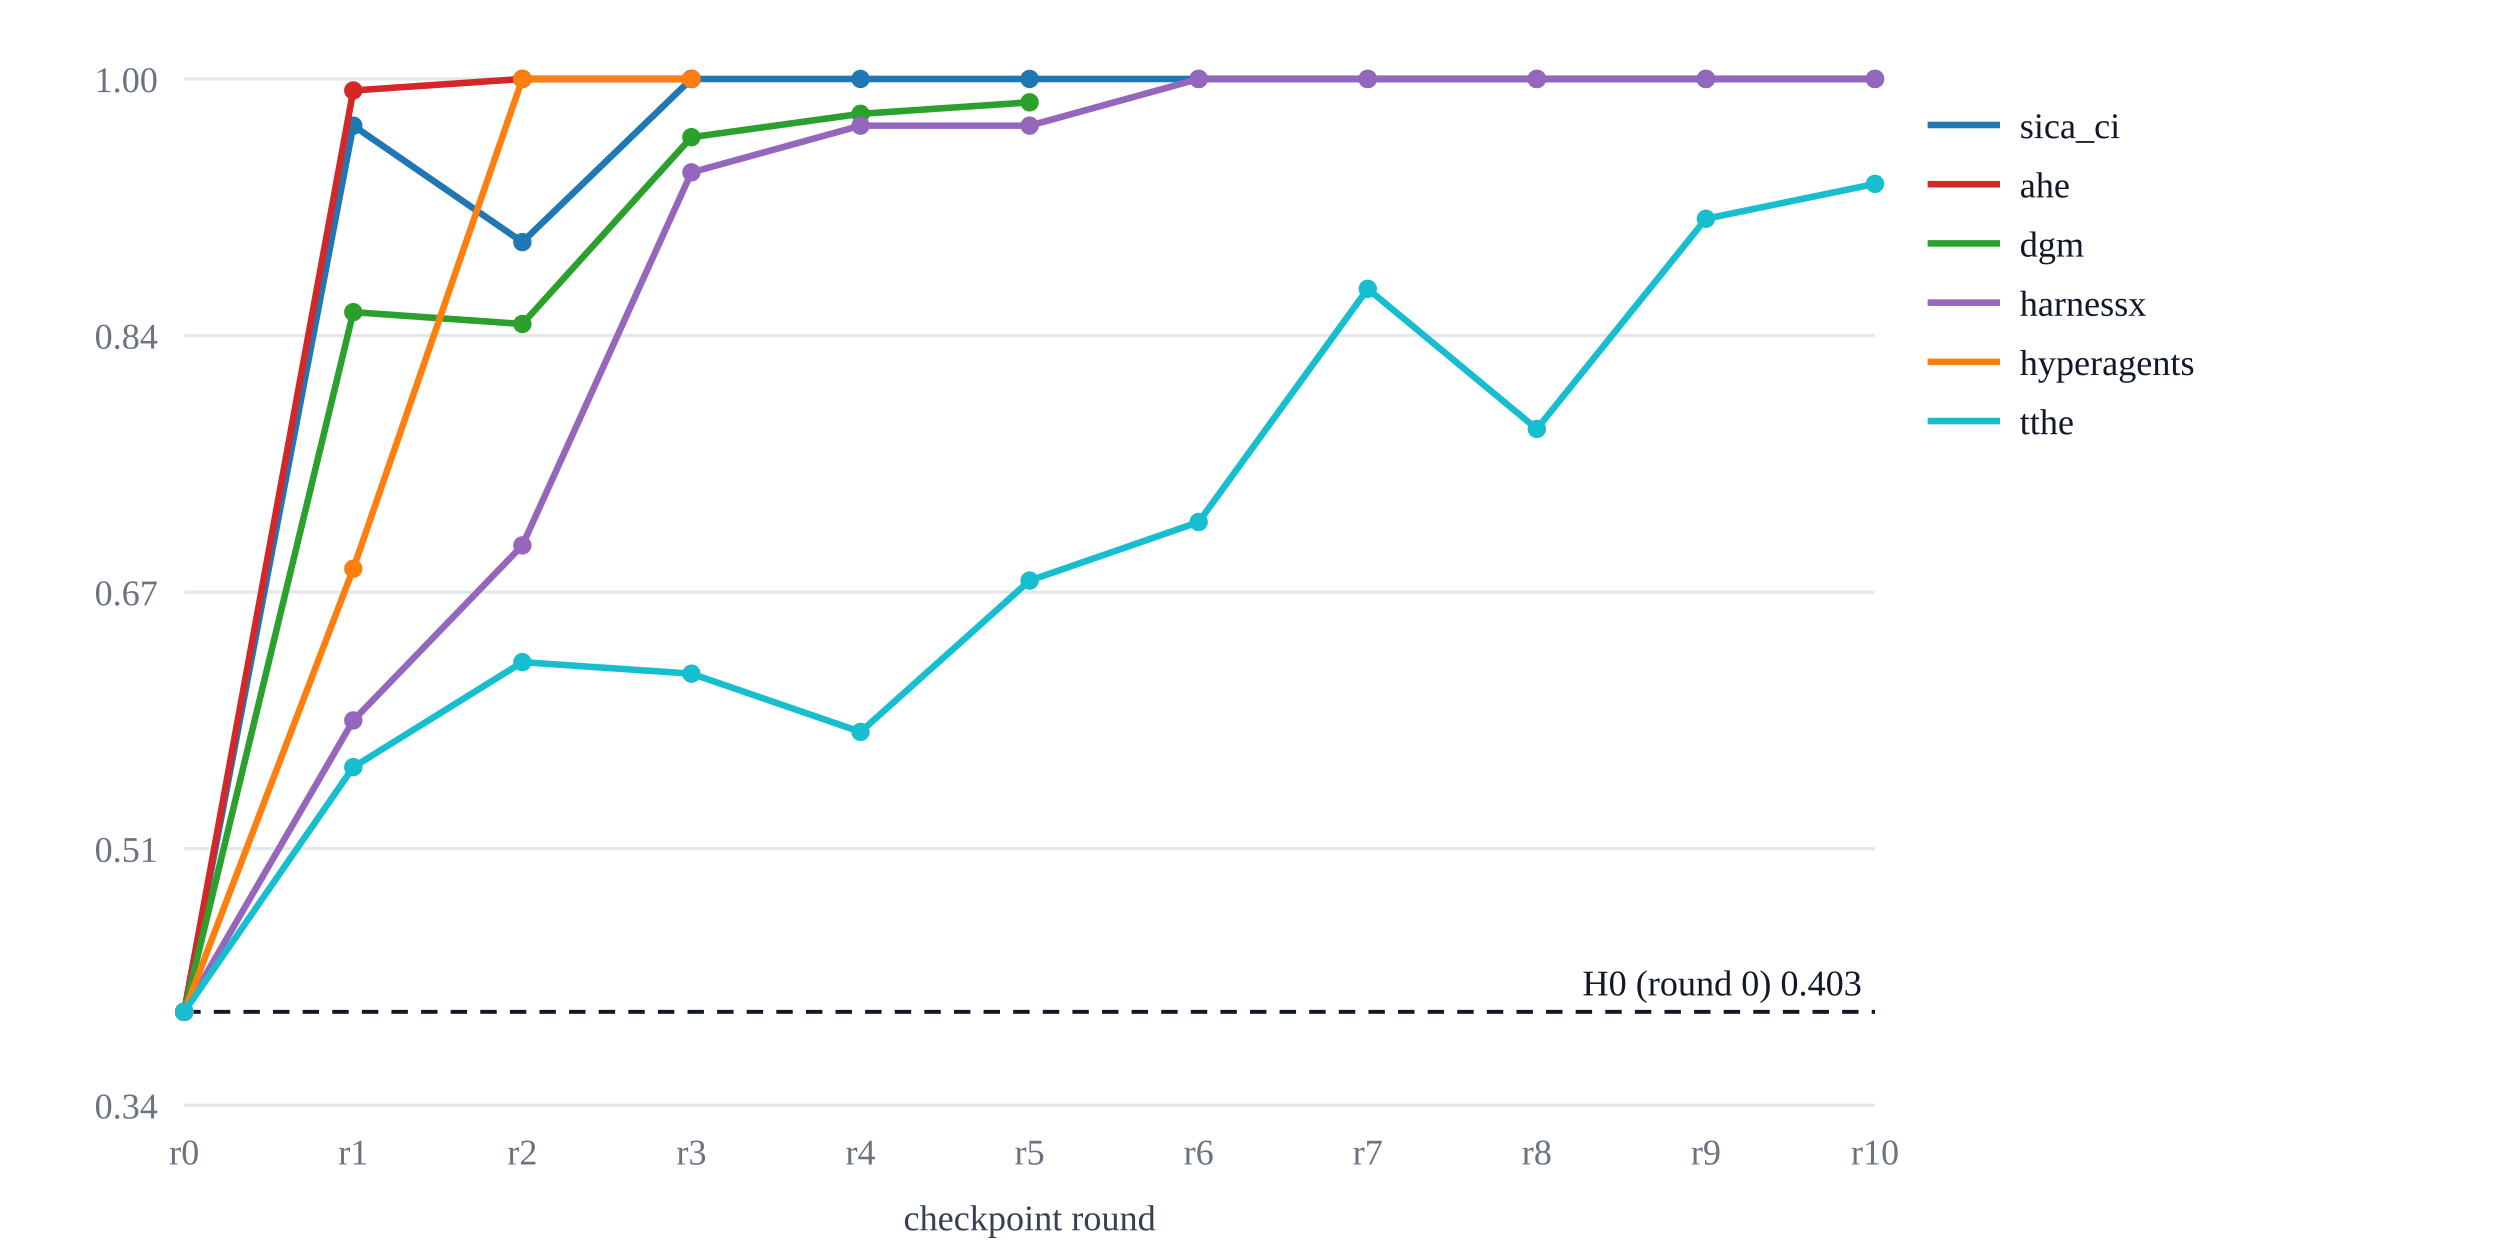
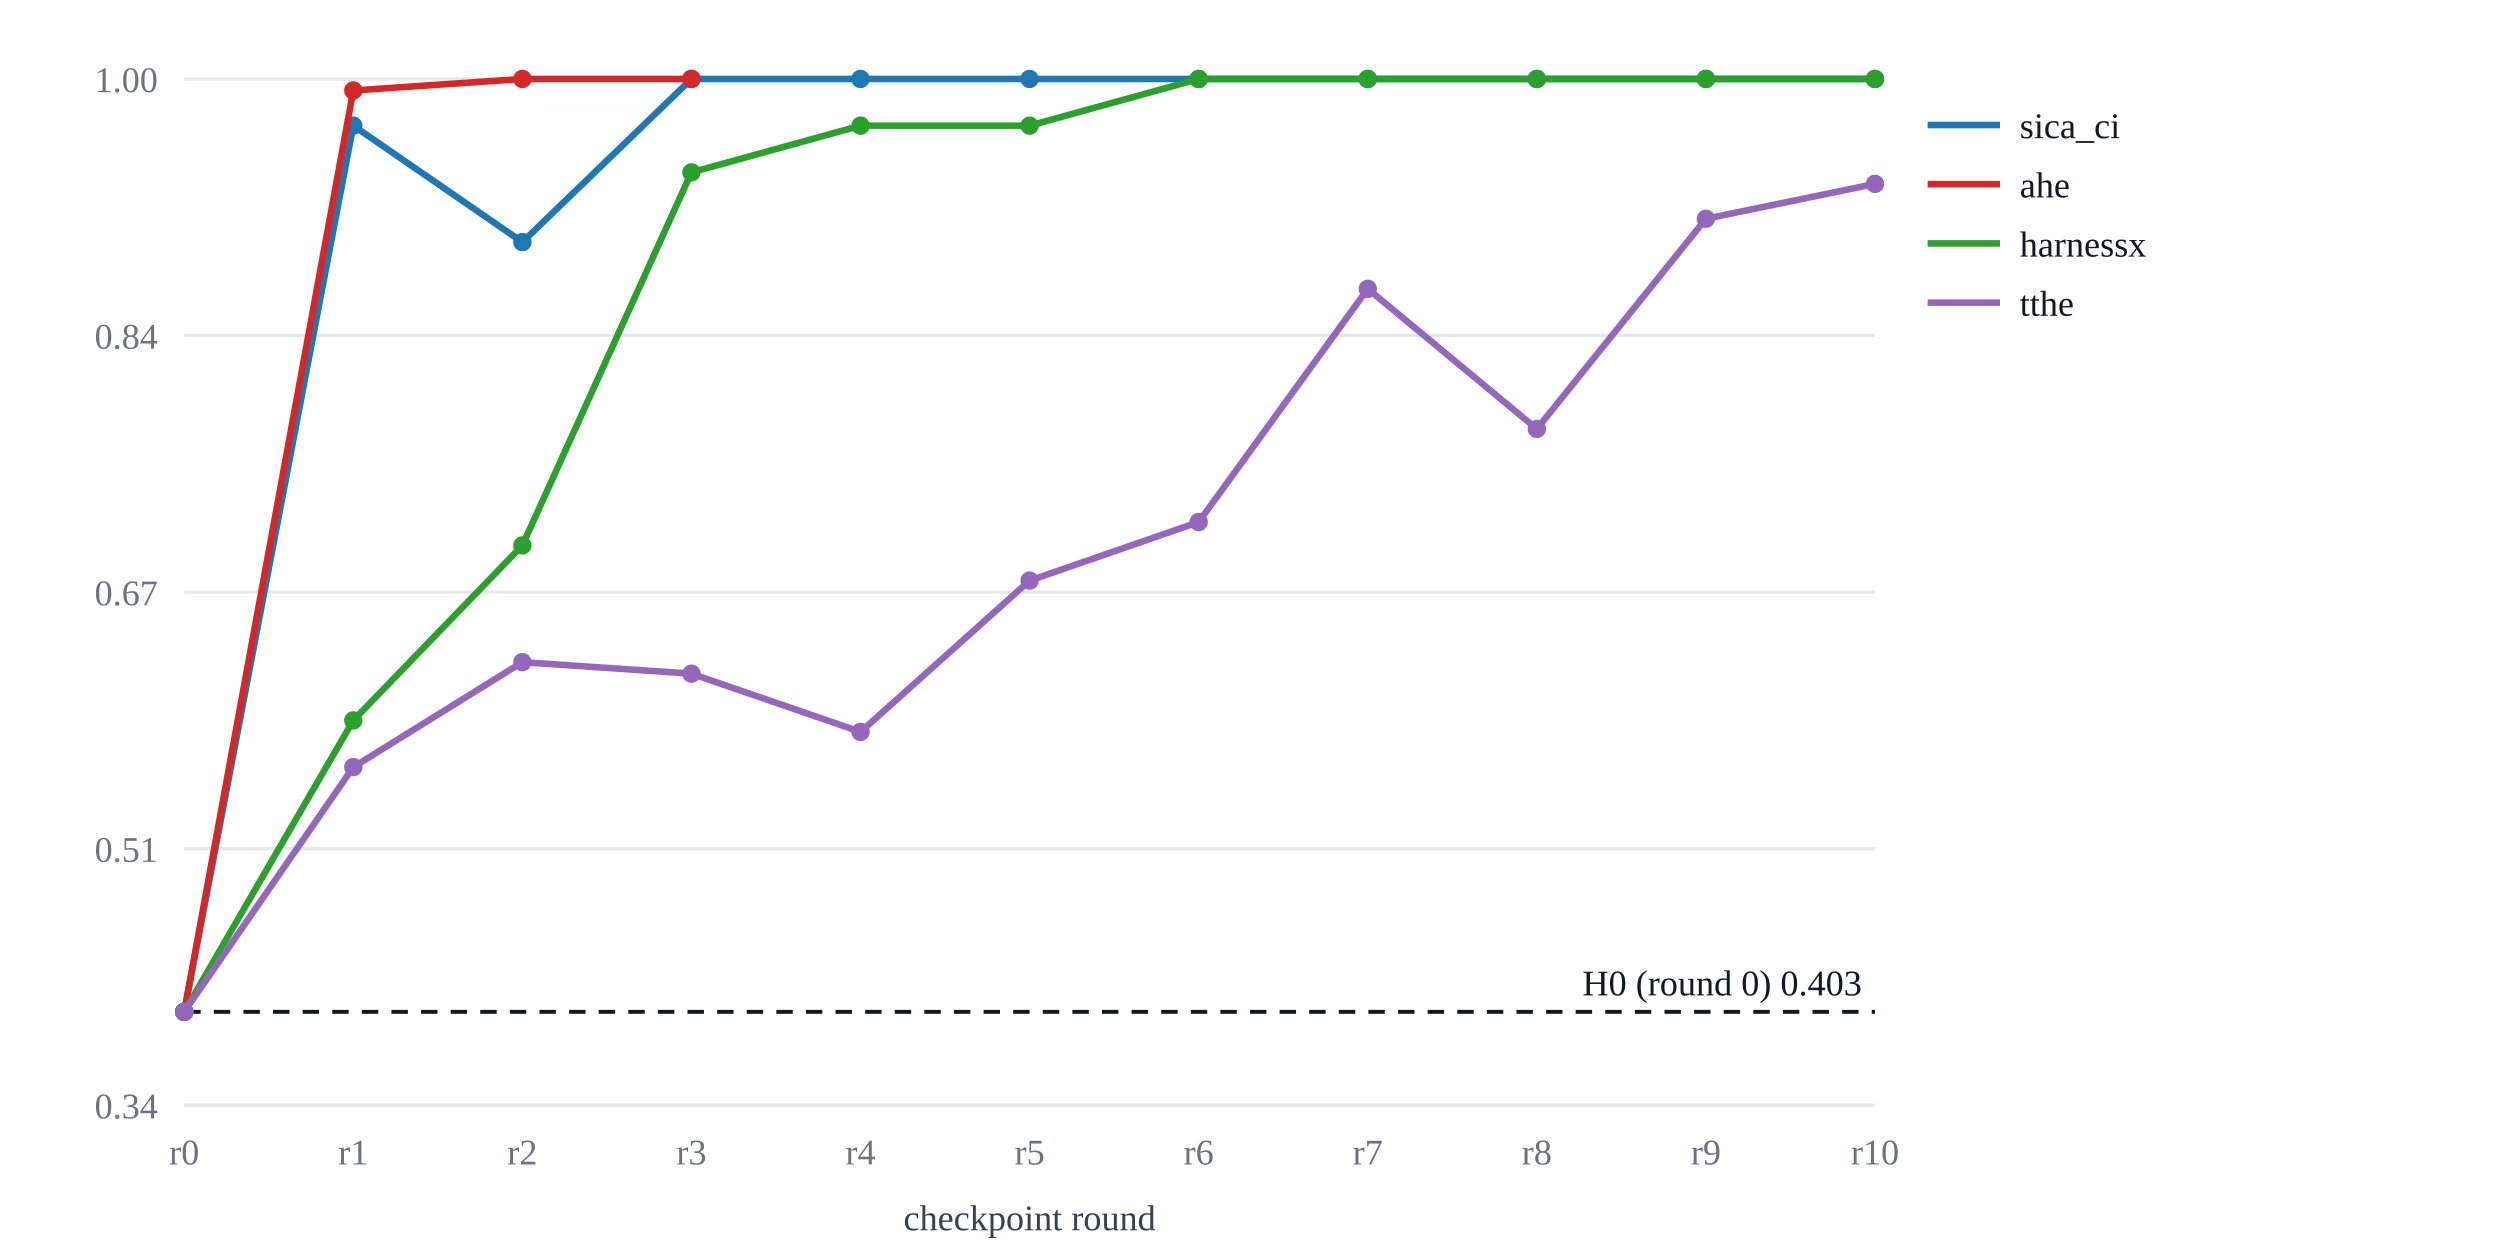
<svg xmlns="http://www.w3.org/2000/svg" width="760" height="380" viewBox="0 0 760 380" role="img" aria-label="Score by checkpoint round on valid_unseen">
  <rect width="760" height="380" fill="#ffffff" />
  <line x1="56" y1="336.0" x2="570" y2="336.0" stroke="#e5e7eb" stroke-width="1" />
  <text x="48" y="340.0" font-size="11" fill="#6b7280" text-anchor="end">0.34</text>
  <line x1="56" y1="258.0" x2="570" y2="258.0" stroke="#e5e7eb" stroke-width="1" />
  <text x="48" y="262.0" font-size="11" fill="#6b7280" text-anchor="end">0.51</text>
  <line x1="56" y1="180.0" x2="570" y2="180.0" stroke="#e5e7eb" stroke-width="1" />
  <text x="48" y="184.0" font-size="11" fill="#6b7280" text-anchor="end">0.67</text>
  <line x1="56" y1="102.0" x2="570" y2="102.0" stroke="#e5e7eb" stroke-width="1" />
  <text x="48" y="106.0" font-size="11" fill="#6b7280" text-anchor="end">0.84</text>
  <line x1="56" y1="24.0" x2="570" y2="24.0" stroke="#e5e7eb" stroke-width="1" />
  <text x="48" y="28.0" font-size="11" fill="#6b7280" text-anchor="end">1.00</text>
  <text x="56.0" y="354" font-size="11" fill="#6b7280" text-anchor="middle">r0</text>
  <text x="107.4" y="354" font-size="11" fill="#6b7280" text-anchor="middle">r1</text>
  <text x="158.8" y="354" font-size="11" fill="#6b7280" text-anchor="middle">r2</text>
  <text x="210.2" y="354" font-size="11" fill="#6b7280" text-anchor="middle">r3</text>
  <text x="261.6" y="354" font-size="11" fill="#6b7280" text-anchor="middle">r4</text>
  <text x="313.0" y="354" font-size="11" fill="#6b7280" text-anchor="middle">r5</text>
  <text x="364.4" y="354" font-size="11" fill="#6b7280" text-anchor="middle">r6</text>
  <text x="415.8" y="354" font-size="11" fill="#6b7280" text-anchor="middle">r7</text>
  <text x="467.2" y="354" font-size="11" fill="#6b7280" text-anchor="middle">r8</text>
  <text x="518.6" y="354" font-size="11" fill="#6b7280" text-anchor="middle">r9</text>
  <text x="570.0" y="354" font-size="11" fill="#6b7280" text-anchor="middle">r10</text>
  <line x1="56" y1="307.6" x2="570" y2="307.6" stroke="#111827" stroke-width="1.2" stroke-dasharray="5 4" />
  <text x="566" y="302.6" font-size="11" fill="#111827" text-anchor="end">H0 (round 0) 0.403</text>
  <g data-method-line="sica_ci">
    <path d="M56.0,307.6 L107.4,38.2 L158.8,73.6 L210.2,24.0 L261.6,24.0 L313.0,24.0 L364.4,24.0 L415.8,24.0 L467.2,24.0 L518.6,24.0 L570.0,24.0" fill="none" stroke="#1f77b4" stroke-width="2" />
    <circle cx="56.0" cy="307.6" r="2.8" fill="#1f77b4" />
    <circle cx="107.4" cy="38.2" r="2.8" fill="#1f77b4" />
    <circle cx="158.8" cy="73.6" r="2.8" fill="#1f77b4" />
    <circle cx="210.2" cy="24.0" r="2.8" fill="#1f77b4" />
    <circle cx="261.6" cy="24.0" r="2.8" fill="#1f77b4" />
    <circle cx="313.0" cy="24.0" r="2.8" fill="#1f77b4" />
    <circle cx="364.4" cy="24.0" r="2.8" fill="#1f77b4" />
    <circle cx="415.8" cy="24.0" r="2.8" fill="#1f77b4" />
    <circle cx="467.2" cy="24.0" r="2.8" fill="#1f77b4" />
    <circle cx="518.6" cy="24.0" r="2.8" fill="#1f77b4" />
    <circle cx="570.0" cy="24.0" r="2.8" fill="#1f77b4" />
    <line x1="586" y1="38" x2="608" y2="38" stroke="#1f77b4" stroke-width="2" />
    <text x="614" y="42" font-size="11" fill="#111827">sica_ci</text>
  </g>
  <g data-method-line="ahe">
    <path d="M56.0,307.6 L107.4,27.5 L158.8,24.0 L210.2,24.0" fill="none" stroke="#d62728" stroke-width="2" />
    <circle cx="56.0" cy="307.6" r="2.8" fill="#d62728" />
    <circle cx="107.4" cy="27.5" r="2.8" fill="#d62728" />
    <circle cx="158.8" cy="24.0" r="2.8" fill="#d62728" />
    <circle cx="210.2" cy="24.0" r="2.8" fill="#d62728" />
    <line x1="586" y1="56" x2="608" y2="56" stroke="#d62728" stroke-width="2" />
    <text x="614" y="60" font-size="11" fill="#111827">ahe</text>
  </g>
-   <g data-method-line="dgm">
-     <path d="M56.0,307.6 L107.4,94.9 L158.8,98.5 L210.2,41.7 L261.6,34.6 L313.0,31.1" fill="none" stroke="#2ca02c" stroke-width="2" />
+   <g data-method-line="harnessx">
+     <path d="M56.0,307.6 L107.4,219.0 L158.8,165.8 L210.2,52.4 L261.6,38.2 L313.0,38.2 L364.4,24.0 L415.8,24.0 L467.2,24.0 L518.6,24.0 L570.0,24.0" fill="none" stroke="#2ca02c" stroke-width="2" />
    <circle cx="56.0" cy="307.6" r="2.8" fill="#2ca02c" />
-     <circle cx="107.4" cy="94.9" r="2.8" fill="#2ca02c" />
-     <circle cx="158.8" cy="98.5" r="2.8" fill="#2ca02c" />
-     <circle cx="210.2" cy="41.7" r="2.8" fill="#2ca02c" />
-     <circle cx="261.6" cy="34.6" r="2.8" fill="#2ca02c" />
-     <circle cx="313.0" cy="31.1" r="2.8" fill="#2ca02c" />
+     <circle cx="107.4" cy="219.0" r="2.8" fill="#2ca02c" />
+     <circle cx="158.8" cy="165.8" r="2.8" fill="#2ca02c" />
+     <circle cx="210.2" cy="52.4" r="2.8" fill="#2ca02c" />
+     <circle cx="261.6" cy="38.2" r="2.8" fill="#2ca02c" />
+     <circle cx="313.0" cy="38.2" r="2.8" fill="#2ca02c" />
+     <circle cx="364.4" cy="24.0" r="2.8" fill="#2ca02c" />
+     <circle cx="415.8" cy="24.0" r="2.8" fill="#2ca02c" />
+     <circle cx="467.2" cy="24.0" r="2.8" fill="#2ca02c" />
+     <circle cx="518.6" cy="24.0" r="2.8" fill="#2ca02c" />
+     <circle cx="570.0" cy="24.0" r="2.8" fill="#2ca02c" />
    <line x1="586" y1="74" x2="608" y2="74" stroke="#2ca02c" stroke-width="2" />
-     <text x="614" y="78" font-size="11" fill="#111827">dgm</text>
-   </g>
-   <g data-method-line="harnessx">
-     <path d="M56.0,307.6 L107.4,219.0 L158.8,165.8 L210.2,52.4 L261.6,38.2 L313.0,38.2 L364.4,24.0 L415.8,24.0 L467.2,24.0 L518.6,24.0 L570.0,24.0" fill="none" stroke="#9467bd" stroke-width="2" />
-     <circle cx="56.0" cy="307.6" r="2.8" fill="#9467bd" />
-     <circle cx="107.4" cy="219.0" r="2.8" fill="#9467bd" />
-     <circle cx="158.8" cy="165.8" r="2.8" fill="#9467bd" />
-     <circle cx="210.2" cy="52.4" r="2.8" fill="#9467bd" />
-     <circle cx="261.6" cy="38.2" r="2.8" fill="#9467bd" />
-     <circle cx="313.0" cy="38.2" r="2.8" fill="#9467bd" />
-     <circle cx="364.4" cy="24.0" r="2.8" fill="#9467bd" />
-     <circle cx="415.8" cy="24.0" r="2.8" fill="#9467bd" />
-     <circle cx="467.2" cy="24.0" r="2.8" fill="#9467bd" />
-     <circle cx="518.6" cy="24.0" r="2.8" fill="#9467bd" />
-     <circle cx="570.0" cy="24.0" r="2.8" fill="#9467bd" />
-     <line x1="586" y1="92" x2="608" y2="92" stroke="#9467bd" stroke-width="2" />
-     <text x="614" y="96" font-size="11" fill="#111827">harnessx</text>
-   </g>
-   <g data-method-line="hyperagents">
-     <path d="M56.0,307.6 L107.4,172.9 L158.8,24.0 L210.2,24.0" fill="none" stroke="#ff7f0e" stroke-width="2" />
-     <circle cx="56.0" cy="307.6" r="2.8" fill="#ff7f0e" />
-     <circle cx="107.4" cy="172.9" r="2.8" fill="#ff7f0e" />
-     <circle cx="158.8" cy="24.0" r="2.8" fill="#ff7f0e" />
-     <circle cx="210.2" cy="24.0" r="2.8" fill="#ff7f0e" />
-     <line x1="586" y1="110" x2="608" y2="110" stroke="#ff7f0e" stroke-width="2" />
-     <text x="614" y="114" font-size="11" fill="#111827">hyperagents</text>
+     <text x="614" y="78" font-size="11" fill="#111827">harnessx</text>
  </g>
  <g data-method-line="tthe">
-     <path d="M56.0,307.6 L107.4,233.2 L158.8,201.3 L210.2,204.8 L261.6,222.5 L313.0,176.5 L364.4,158.7 L415.8,87.8 L467.2,130.4 L518.6,66.5 L570.0,55.9" fill="none" stroke="#17becf" stroke-width="2" />
-     <circle cx="56.0" cy="307.6" r="2.8" fill="#17becf" />
-     <circle cx="107.4" cy="233.2" r="2.8" fill="#17becf" />
-     <circle cx="158.8" cy="201.3" r="2.8" fill="#17becf" />
-     <circle cx="210.2" cy="204.8" r="2.8" fill="#17becf" />
-     <circle cx="261.6" cy="222.5" r="2.8" fill="#17becf" />
-     <circle cx="313.0" cy="176.5" r="2.8" fill="#17becf" />
-     <circle cx="364.4" cy="158.7" r="2.8" fill="#17becf" />
-     <circle cx="415.8" cy="87.8" r="2.8" fill="#17becf" />
-     <circle cx="467.2" cy="130.4" r="2.8" fill="#17becf" />
-     <circle cx="518.6" cy="66.5" r="2.8" fill="#17becf" />
-     <circle cx="570.0" cy="55.9" r="2.8" fill="#17becf" />
-     <line x1="586" y1="128" x2="608" y2="128" stroke="#17becf" stroke-width="2" />
-     <text x="614" y="132" font-size="11" fill="#111827">tthe</text>
+     <path d="M56.0,307.6 L107.4,233.2 L158.8,201.3 L210.2,204.8 L261.6,222.5 L313.0,176.5 L364.4,158.7 L415.8,87.8 L467.2,130.4 L518.6,66.5 L570.0,55.9" fill="none" stroke="#9467bd" stroke-width="2" />
+     <circle cx="56.0" cy="307.6" r="2.8" fill="#9467bd" />
+     <circle cx="107.4" cy="233.2" r="2.8" fill="#9467bd" />
+     <circle cx="158.8" cy="201.3" r="2.8" fill="#9467bd" />
+     <circle cx="210.2" cy="204.8" r="2.8" fill="#9467bd" />
+     <circle cx="261.6" cy="222.5" r="2.8" fill="#9467bd" />
+     <circle cx="313.0" cy="176.5" r="2.8" fill="#9467bd" />
+     <circle cx="364.4" cy="158.7" r="2.8" fill="#9467bd" />
+     <circle cx="415.8" cy="87.8" r="2.8" fill="#9467bd" />
+     <circle cx="467.2" cy="130.4" r="2.8" fill="#9467bd" />
+     <circle cx="518.6" cy="66.5" r="2.8" fill="#9467bd" />
+     <circle cx="570.0" cy="55.9" r="2.8" fill="#9467bd" />
+     <line x1="586" y1="92" x2="608" y2="92" stroke="#9467bd" stroke-width="2" />
+     <text x="614" y="96" font-size="11" fill="#111827">tthe</text>
  </g>
  <text x="313" y="374" font-size="11" fill="#374151" text-anchor="middle">checkpoint round</text>
</svg>
